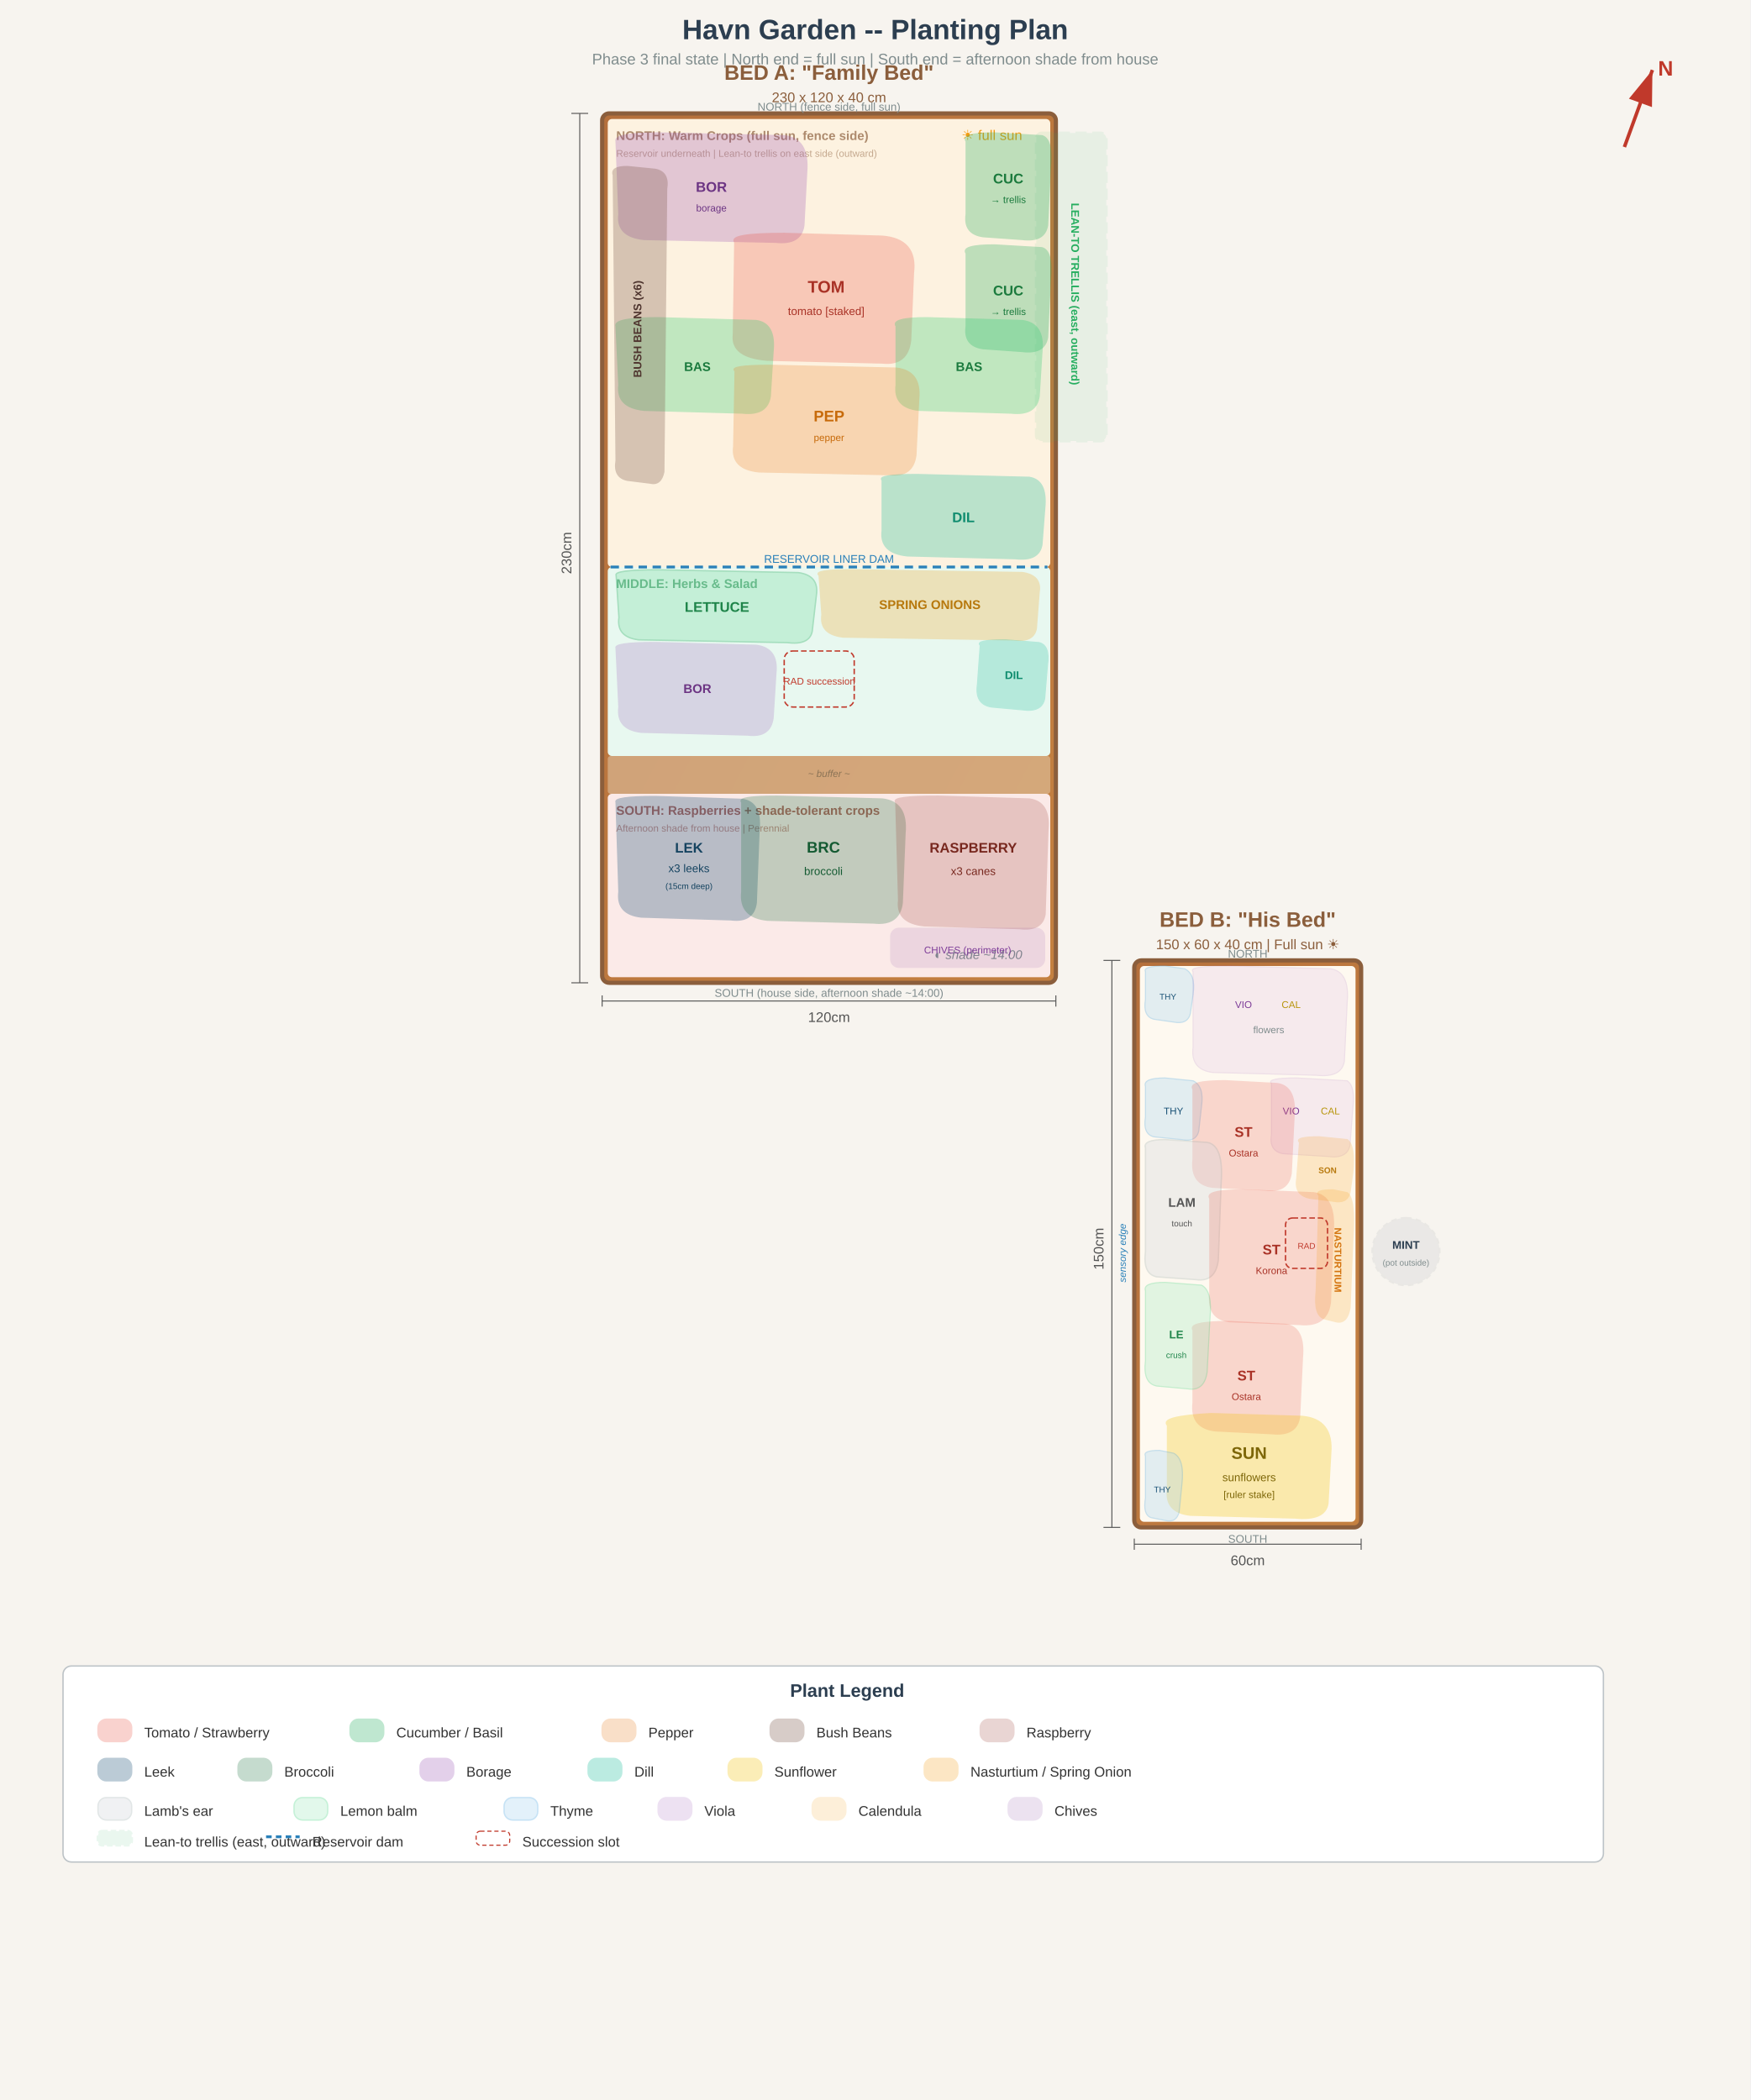
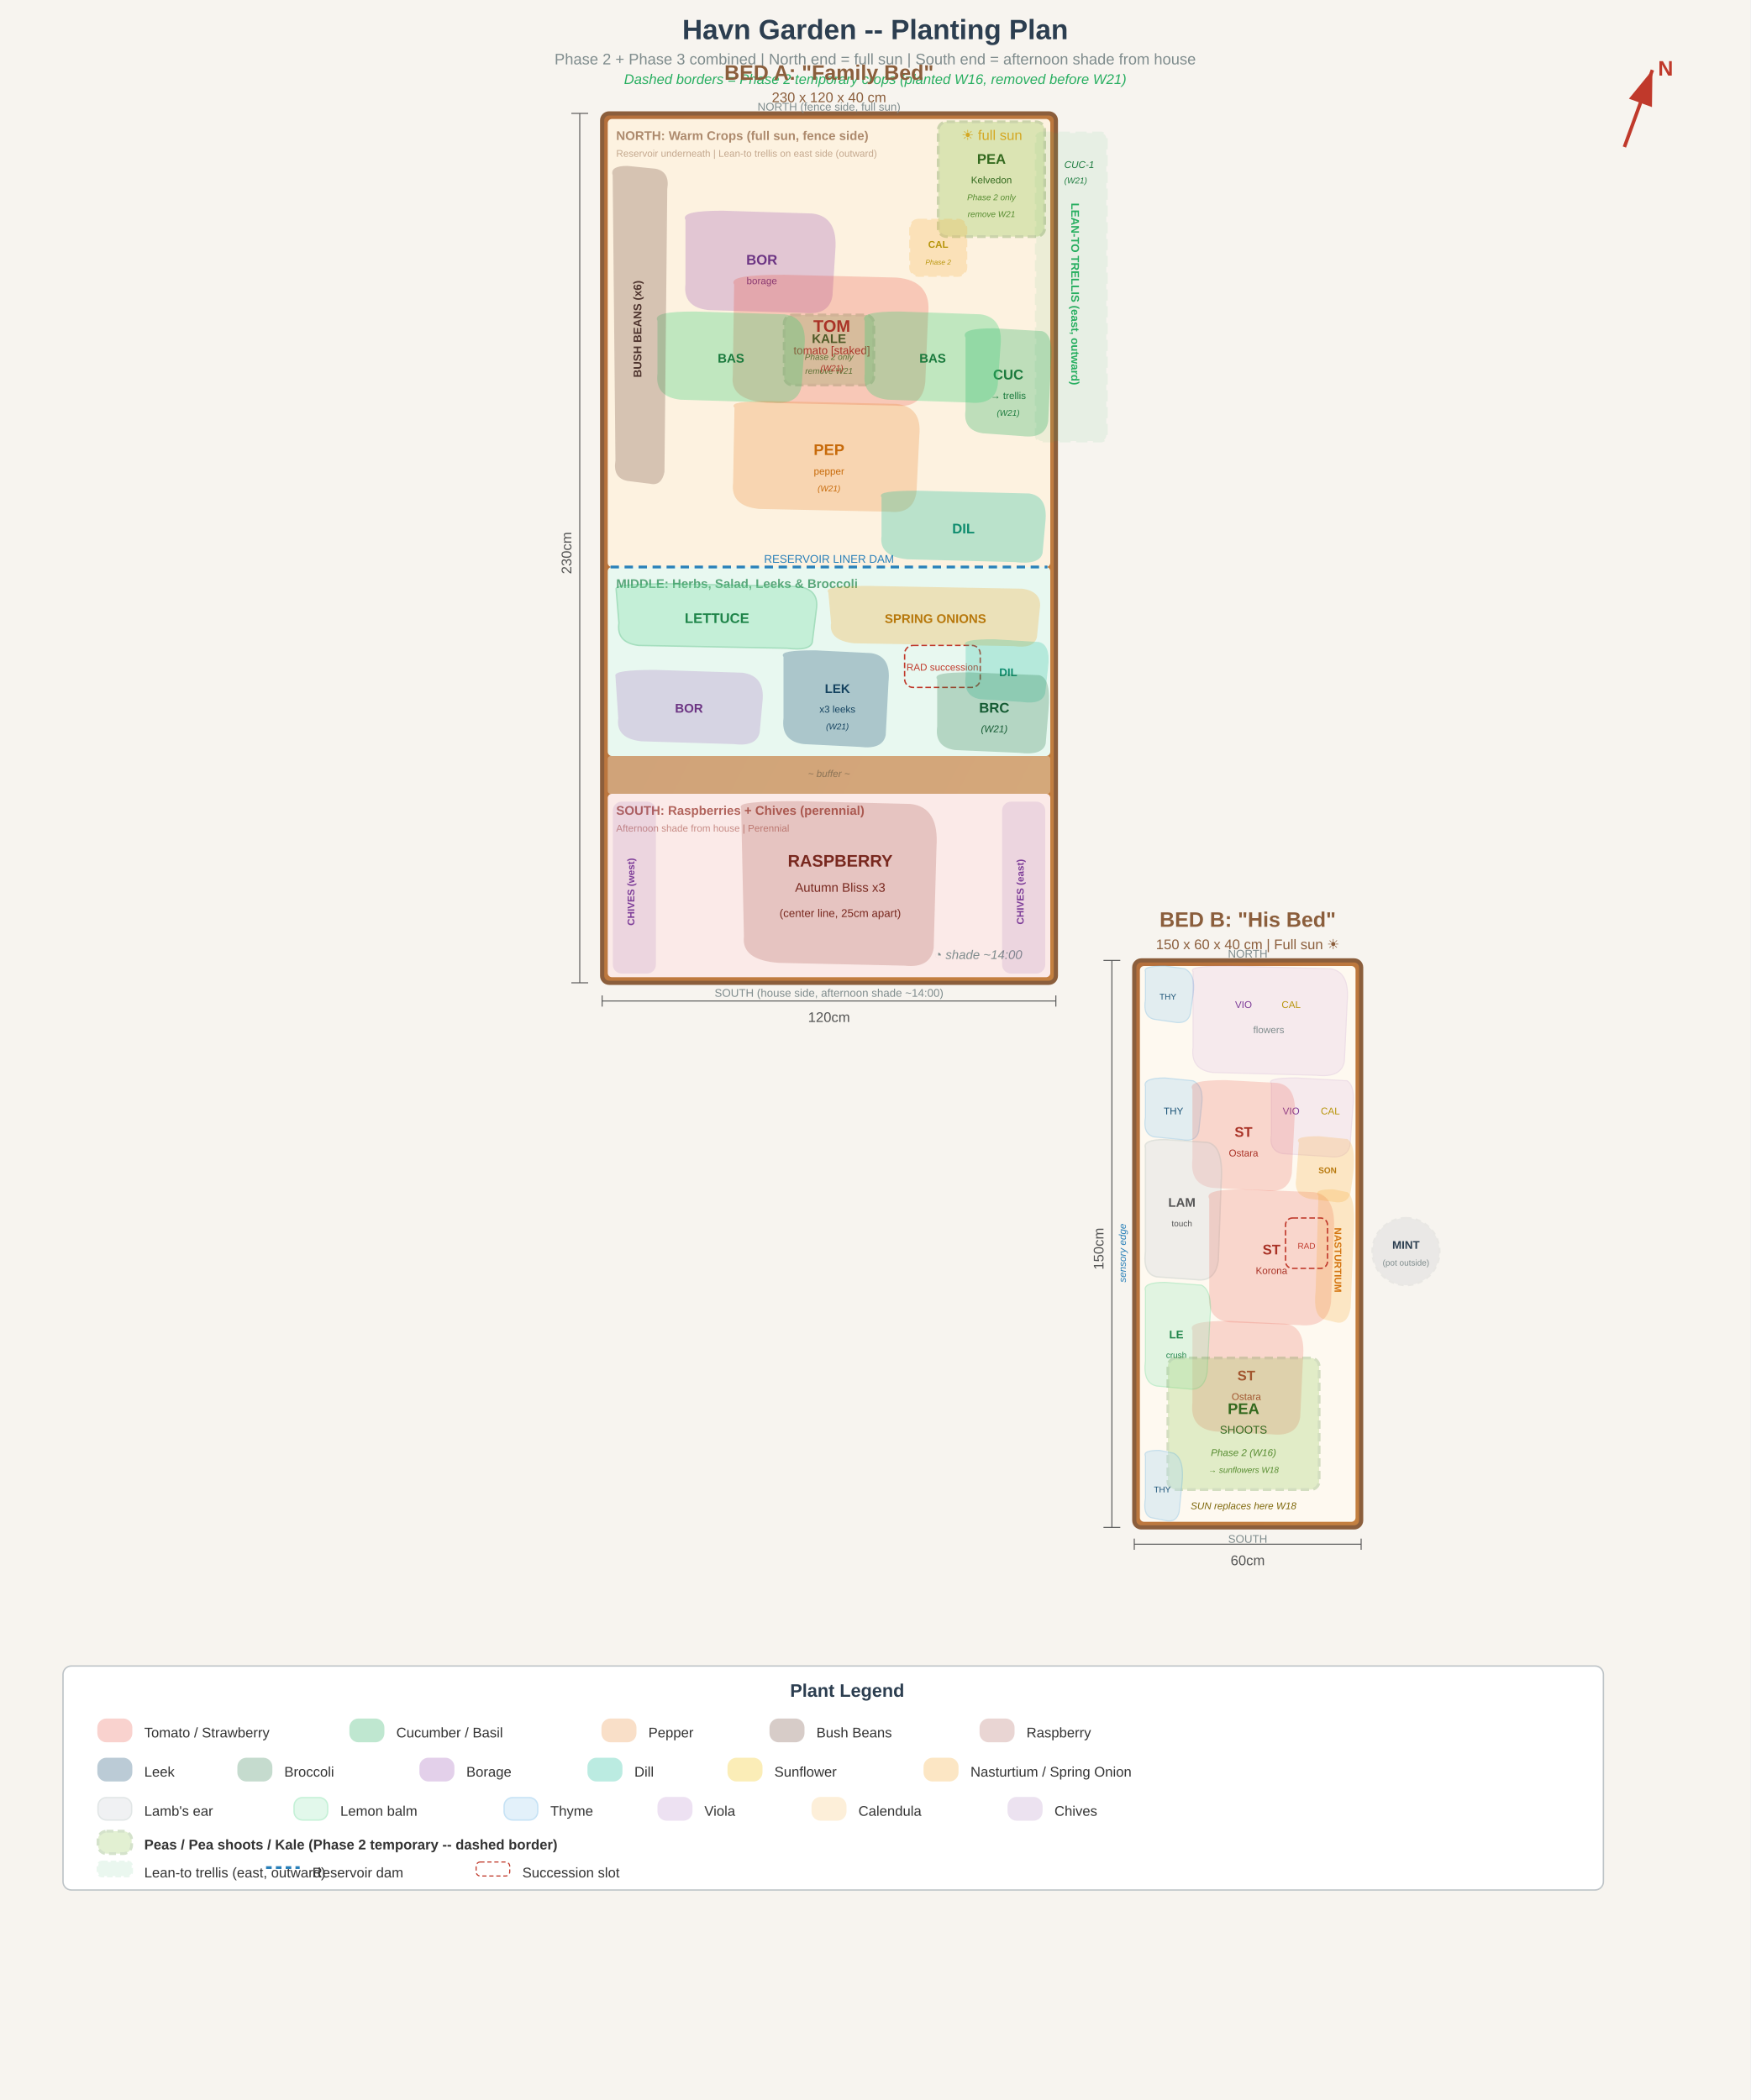
<svg xmlns="http://www.w3.org/2000/svg" viewBox="0 0 1250 1500" font-family="'Helvetica Neue', Arial, sans-serif">
  <defs>
    <marker id="arrow" markerWidth="10" markerHeight="7" refX="10" refY="3.5" orient="auto">
      <polygon points="0 0, 10 3.5, 0 7" fill="#c0392b" />
    </marker>
    <linearGradient id="corten" x1="0%" y1="0%" x2="100%" y2="100%">
      <stop offset="0%" style="stop-color:#b5703c" />
      <stop offset="100%" style="stop-color:#c48040" />
    </linearGradient>
  </defs>
  <rect width="1250" height="1500" fill="#f7f4ef" />
  <text x="625" y="28" text-anchor="middle" font-size="20" font-weight="bold" fill="#2c3e50">Havn Garden -- Planting Plan</text>
-   <text x="625" y="46" text-anchor="middle" font-size="11" fill="#7f8c8d">Phase 3 final state | North end = full sun | South end = afternoon shade from house</text>
+   <text x="625" y="46" text-anchor="middle" font-size="11" fill="#7f8c8d">Phase 2 + Phase 3 combined | North end = full sun | South end = afternoon shade from house</text>
+   <text x="625" y="60" text-anchor="middle" font-size="10" fill="#27ae60" font-style="italic">Dashed borders = Phase 2 temporary crops (planted W16, removed before W21)</text>
  <g transform="translate(1160, 80)">
    <line x1="0" y1="25" x2="20" y2="-30" stroke="#c0392b" stroke-width="2.5" marker-end="url(#arrow)" />
    <text x="24" y="-26" font-size="15" font-weight="bold" fill="#c0392b">N</text>
  </g>
  <g transform="translate(430, 65)">
    <text x="162" y="-8" text-anchor="middle" font-size="15" font-weight="bold" fill="#8b5e3c">BED A: "Family Bed"</text>
    <text x="162" y="8" text-anchor="middle" font-size="10" fill="#8b5e3c">230 x 120 x 40 cm</text>
    <rect x="0" y="16" width="324" height="621" rx="5" fill="url(#corten)" stroke="#8b5e3c" stroke-width="3" />
    <rect x="4" y="20" width="316" height="320" rx="3" fill="#fdf2e0" />
    <rect x="4" y="340" width="316" height="135" rx="3" fill="#e8f8f0" />
    <rect x="4" y="475" width="316" height="27" rx="2" fill="#f0e6d3" opacity="0.4" />
    <rect x="4" y="502" width="316" height="131" rx="3" fill="#fbeae8" />
    <text x="10" y="35" font-size="9" font-weight="bold" fill="#8b5e3c" opacity="0.7">NORTH: Warm Crops (full sun, fence side)</text>
    <text x="10" y="47" font-size="7" fill="#8b5e3c" opacity="0.5">Reservoir underneath | Lean-to trellis on east side (outward)</text>
-     <text x="10" y="355" font-size="9" font-weight="bold" fill="#1e8449" opacity="0.7">MIDDLE: Herbs &amp; Salad</text>
+     <text x="10" y="355" font-size="9" font-weight="bold" fill="#1e8449" opacity="0.7">MIDDLE: Herbs, Salad, Leeks &amp; Broccoli</text>
    <text x="162" y="490" text-anchor="middle" font-size="7" fill="#8b7355" font-style="italic">~ buffer ~</text>
-     <text x="10" y="517" font-size="9" font-weight="bold" fill="#922b21" opacity="0.7">SOUTH: Raspberries + shade-tolerant crops</text>
+     <text x="10" y="517" font-size="9" font-weight="bold" fill="#922b21" opacity="0.7">SOUTH: Raspberries + Chives (perennial)</text>
    <text x="10" y="529" font-size="7" fill="#922b21" opacity="0.5">Afternoon shade from house | Perennial</text>
    <text x="162" y="14" text-anchor="middle" font-size="8" fill="#7f8c8d">NORTH (fence side, full sun)</text>
    <text x="162" y="647" text-anchor="middle" font-size="8" fill="#7f8c8d">SOUTH (house side, afternoon shade ~14:00)</text>
    <text x="300" y="35" text-anchor="end" font-size="10" fill="#f39c12">☀ full sun</text>
-     <text x="300" y="620" text-anchor="end" font-size="9" fill="#7f8c8d" font-style="italic">◐ shade ~14:00</text>
+     <text x="300" y="620" text-anchor="end" font-size="9" fill="#7f8c8d" font-style="italic">◔ shade ~14:00</text>
    <rect x="310" y="30" width="50" height="220" rx="4" fill="#27ae60" opacity="0.08" stroke="#27ae60" stroke-width="2" stroke-dasharray="8,4" />
    <text x="335" y="145" text-anchor="middle" font-size="8" fill="#27ae60" font-weight="bold" transform="rotate(90,335,145)">LEAN-TO TRELLIS (east, outward)</text>
    <line x1="6" y1="340" x2="318" y2="340" stroke="#2980b9" stroke-width="2" stroke-dasharray="6,4" />
    <text x="162" y="337" text-anchor="middle" font-size="8" fill="#2980b9">RESERVOIR LINER DAM</text>
-     <path d="M260,36 Q256,30 280,30 L314,32 Q322,34 320,55 L318,96 Q316,108 300,106 L272,104 Q258,102 260,88 Z" fill="#27ae60" opacity="0.3" stroke="#27ae60" stroke-width="1" />
-     <text x="290" y="66" text-anchor="middle" font-size="10" fill="#1b7a3d" font-weight="bold">CUC</text>
-     <text x="290" y="80" text-anchor="middle" font-size="7" fill="#1b7a3d">→ trellis</text>
-     <path d="M260,116 Q256,110 280,110 L314,112 Q322,114 320,135 L318,176 Q316,188 300,186 L272,184 Q258,182 260,168 Z" fill="#27ae60" opacity="0.3" stroke="#27ae60" stroke-width="1" />
-     <text x="290" y="146" text-anchor="middle" font-size="10" fill="#1b7a3d" font-weight="bold">CUC</text>
-     <text x="290" y="160" text-anchor="middle" font-size="7" fill="#1b7a3d">→ trellis</text>
-     <path d="M10,36 Q8,30 40,30 L130,32 Q148,34 146,58 L144,96 Q142,110 124,108 L30,106 Q10,104 12,88 Z" fill="#8e44ad" opacity="0.25" stroke="#8e44ad" stroke-width="1" />
-     <text x="78" y="72" text-anchor="middle" font-size="10" fill="#6c3483" font-weight="bold">BOR</text>
-     <text x="78" y="86" text-anchor="middle" font-size="7" fill="#6c3483">borage</text>
-     <path d="M95,108 Q90,102 130,102 L200,104 Q225,106 222,130 L220,178 Q218,196 200,194 L118,192 Q92,190 94,174 Z" fill="#e74c3c" opacity="0.25" stroke="#e74c3c" stroke-width="1.5" />
-     <text x="160" y="144" text-anchor="middle" font-size="12" fill="#a93226" font-weight="bold">TOM</text>
-     <text x="160" y="160" text-anchor="middle" font-size="8" fill="#a93226">tomato [staked]</text>
-     <path d="M10,168 Q8,162 40,162 L110,164 Q124,166 122,186 L120,218 Q118,232 100,230 L30,228 Q10,226 12,210 Z" fill="#2ecc71" opacity="0.3" stroke="#2ecc71" stroke-width="1" />
-     <text x="68" y="200" text-anchor="middle" font-size="9" fill="#1a7a3d" font-weight="bold">BAS</text>
-     <path d="M210,168 Q206,162 232,162 L300,164 Q316,166 314,186 L312,218 Q310,232 292,230 L226,228 Q208,226 210,210 Z" fill="#2ecc71" opacity="0.3" stroke="#2ecc71" stroke-width="1" />
-     <text x="262" y="200" text-anchor="middle" font-size="9" fill="#1a7a3d" font-weight="bold">BAS</text>
-     <path d="M95,200 Q90,196 120,196 L210,198 Q228,200 226,220 L224,260 Q222,276 205,274 L112,272 Q92,270 94,254 Z" fill="#e67e22" opacity="0.25" stroke="#e67e22" stroke-width="1" />
-     <text x="162" y="236" text-anchor="middle" font-size="11" fill="#c76a0a" font-weight="bold">PEP</text>
-     <text x="162" y="250" text-anchor="middle" font-size="7" fill="#c76a0a">pepper</text>
-     <path d="M200,278 Q196,274 225,274 L305,276 Q318,278 316,298 L314,324 Q312,336 295,334 L218,332 Q198,330 200,314 Z" fill="#1abc9c" opacity="0.3" stroke="#1abc9c" stroke-width="1" />
-     <text x="258" y="308" text-anchor="middle" font-size="10" fill="#0e8c6e" font-weight="bold">DIL</text>
+     <rect x="240" y="22" width="76" height="82" rx="6" fill="#8bc34a" opacity="0.3" stroke="#558b2f" stroke-width="2" stroke-dasharray="6,3" />
+     <text x="278" y="52" text-anchor="middle" font-size="10" fill="#33691e" font-weight="bold">PEA</text>
+     <text x="278" y="66" text-anchor="middle" font-size="7" fill="#33691e">Kelvedon</text>
+     <text x="278" y="78" text-anchor="middle" font-size="6" fill="#558b2f" font-style="italic">Phase 2 only</text>
+     <text x="278" y="90" text-anchor="middle" font-size="6" fill="#558b2f" font-style="italic">remove W21</text>
+     <text x="330" y="55" font-size="7" fill="#1b7a3d" font-style="italic">CUC-1</text>
+     <text x="330" y="66" font-size="6" fill="#1b7a3d" font-style="italic">(W21)</text>
+     <path d="M260,176 Q256,170 280,170 L314,172 Q322,174 320,195 L318,236 Q316,248 300,246 L272,244 Q258,242 260,228 Z" fill="#27ae60" opacity="0.3" stroke="#27ae60" stroke-width="1" />
+     <text x="290" y="206" text-anchor="middle" font-size="10" fill="#1b7a3d" font-weight="bold">CUC</text>
+     <text x="290" y="220" text-anchor="middle" font-size="7" fill="#1b7a3d">→ trellis</text>
+     <text x="290" y="232" text-anchor="middle" font-size="6" fill="#1b7a3d" font-style="italic">(W21)</text>
+     <path d="M60,92 Q56,86 86,86 L150,88 Q168,90 166,114 L164,146 Q162,160 144,158 L76,156 Q58,154 60,138 Z" fill="#8e44ad" opacity="0.25" stroke="#8e44ad" stroke-width="1" />
+     <text x="114" y="124" text-anchor="middle" font-size="10" fill="#6c3483" font-weight="bold">BOR</text>
+     <text x="114" y="138" text-anchor="middle" font-size="7" fill="#6c3483">borage</text>
+     <rect x="220" y="92" width="40" height="40" rx="6" fill="#f5b041" opacity="0.25" stroke="#f5b041" stroke-width="1.5" stroke-dasharray="6,3" />
+     <text x="240" y="112" text-anchor="middle" font-size="7" fill="#b7950b" font-weight="bold">CAL</text>
+     <text x="240" y="124" text-anchor="middle" font-size="5" fill="#b7950b" font-style="italic">Phase 2</text>
+     <rect x="130" y="160" width="64" height="50" rx="6" fill="#4caf50" opacity="0.25" stroke="#2e7d32" stroke-width="2" stroke-dasharray="6,3" />
+     <text x="162" y="180" text-anchor="middle" font-size="9" fill="#1b5e20" font-weight="bold">KALE</text>
+     <text x="162" y="192" text-anchor="middle" font-size="6" fill="#2e7d32" font-style="italic">Phase 2 only</text>
+     <text x="162" y="202" text-anchor="middle" font-size="6" fill="#2e7d32" font-style="italic">remove W21</text>
+     <path d="M95,138 Q90,132 130,132 L210,134 Q235,136 232,160 L230,208 Q228,226 210,224 L118,222 Q92,220 94,204 Z" fill="#e74c3c" opacity="0.25" stroke="#e74c3c" stroke-width="1.5" />
+     <text x="164" y="172" text-anchor="middle" font-size="12" fill="#a93226" font-weight="bold">TOM</text>
+     <text x="164" y="188" text-anchor="middle" font-size="8" fill="#a93226">tomato [staked]</text>
+     <text x="164" y="200" text-anchor="middle" font-size="6" fill="#a93226" font-style="italic">(W21)</text>
+     <path d="M40,164 Q36,158 66,158 L130,160 Q146,162 144,182 L142,210 Q140,224 122,222 L56,220 Q38,218 40,202 Z" fill="#2ecc71" opacity="0.3" stroke="#2ecc71" stroke-width="1" />
+     <text x="92" y="194" text-anchor="middle" font-size="9" fill="#1a7a3d" font-weight="bold">BAS</text>
+     <path d="M188,164 Q184,158 212,158 L270,160 Q286,162 284,182 L282,210 Q280,224 262,222 L204,220 Q186,218 188,202 Z" fill="#2ecc71" opacity="0.3" stroke="#2ecc71" stroke-width="1" />
+     <text x="236" y="194" text-anchor="middle" font-size="9" fill="#1a7a3d" font-weight="bold">BAS</text>
+     <path d="M95,226 Q90,222 120,222 L210,224 Q228,226 226,246 L224,286 Q222,302 205,300 L112,298 Q92,296 94,280 Z" fill="#e67e22" opacity="0.25" stroke="#e67e22" stroke-width="1" />
+     <text x="162" y="260" text-anchor="middle" font-size="11" fill="#c76a0a" font-weight="bold">PEP</text>
+     <text x="162" y="274" text-anchor="middle" font-size="7" fill="#c76a0a">pepper</text>
+     <text x="162" y="286" text-anchor="middle" font-size="6" fill="#c76a0a" font-style="italic">(W21)</text>
+     <path d="M200,290 Q196,286 225,286 L305,288 Q318,290 316,308 L314,330 Q312,338 295,336 L218,334 Q198,332 200,318 Z" fill="#1abc9c" opacity="0.3" stroke="#1abc9c" stroke-width="1" />
+     <text x="258" y="316" text-anchor="middle" font-size="10" fill="#0e8c6e" font-weight="bold">DIL</text>
    <path d="M8,60 Q6,54 18,54 L38,56 Q48,58 46,70 L44,272 Q42,282 34,280 L18,278 Q8,276 10,264 Z" fill="#795548" opacity="0.3" stroke="#795548" stroke-width="1" />
    <text x="28" y="170" text-anchor="middle" font-size="8" fill="#4e342e" font-weight="bold" transform="rotate(-90,28,170)">BUSH BEANS (x6)</text>
-     <path d="M10,346 Q8,342 40,342 L140,344 Q155,346 153,360 L150,386 Q148,396 132,394 L26,392 Q10,390 12,376 Z" fill="#82e0aa" opacity="0.35" stroke="#27ae60" stroke-width="1" />
-     <text x="82" y="372" text-anchor="middle" font-size="10" fill="#1e8449" font-weight="bold">LETTUCE</text>
-     <path d="M155,346 Q150,342 178,342 L300,344 Q314,346 312,358 L310,384 Q308,394 294,392 L172,390 Q155,388 157,374 Z" fill="#f39c12" opacity="0.25" stroke="#f39c12" stroke-width="1" />
-     <text x="234" y="370" text-anchor="middle" font-size="9" fill="#b7780c" font-weight="bold">SPRING ONIONS</text>
-     <path d="M10,398 Q8,394 38,394 L110,396 Q126,398 124,416 L122,448 Q120,462 104,460 L28,458 Q10,456 12,440 Z" fill="#8e44ad" opacity="0.2" stroke="#8e44ad" stroke-width="1" />
-     <text x="68" y="430" text-anchor="middle" font-size="9" fill="#6c3483" font-weight="bold">BOR</text>
-     <path d="M270,396 Q266,392 288,392 L312,394 Q320,396 318,410 L316,434 Q314,444 300,442 L278,440 Q266,438 268,424 Z" fill="#1abc9c" opacity="0.25" stroke="#1abc9c" stroke-width="0.8" />
-     <text x="294" y="420" text-anchor="middle" font-size="8" fill="#0e8c6e" font-weight="bold">DIL</text>
-     <rect x="130" y="400" width="50" height="40" rx="6" fill="none" stroke="#c0392b" stroke-width="1" stroke-dasharray="4,2" />
-     <text x="155" y="424" text-anchor="middle" font-size="7" fill="#c0392b">RAD succession</text>
-     <path d="M10,508 Q8,504 38,504 L100,506 Q114,508 112,528 L110,580 Q108,594 92,592 L28,590 Q10,588 12,572 Z" fill="#1a5276" opacity="0.3" stroke="#1a5276" stroke-width="1" />
-     <text x="62" y="544" text-anchor="middle" font-size="10" fill="#154360" font-weight="bold">LEK</text>
-     <text x="62" y="558" text-anchor="middle" font-size="8" fill="#154360">x3 leeks</text>
-     <text x="62" y="570" text-anchor="middle" font-size="6" fill="#154360">(15cm deep)</text>
-     <path d="M100,508 Q96,504 125,504 L200,506 Q218,508 216,530 L214,580 Q212,596 194,594 L118,592 Q98,590 100,572 Z" fill="#196f3d" opacity="0.25" stroke="#196f3d" stroke-width="1.5" />
-     <text x="158" y="544" text-anchor="middle" font-size="11" fill="#145a32" font-weight="bold">BRC</text>
-     <text x="158" y="560" text-anchor="middle" font-size="8" fill="#145a32">broccoli</text>
-     <path d="M210,508 Q206,504 240,504 L305,506 Q320,508 318,528 L316,588 Q314,600 298,598 L230,596 Q210,594 212,578 Z" fill="#922b21" opacity="0.2" stroke="#922b21" stroke-width="1.5" />
-     <text x="265" y="544" text-anchor="middle" font-size="10" fill="#78281f" font-weight="bold">RASPBERRY</text>
-     <text x="265" y="560" text-anchor="middle" font-size="8" fill="#78281f">x3 canes</text>
-     <rect x="206" y="598" width="110" height="28" rx="6" fill="#7d3c98" opacity="0.12" stroke="#7d3c98" stroke-width="0.8" />
-     <text x="261" y="616" text-anchor="middle" font-size="7" fill="#7d3c98">CHIVES (perimeter)</text>
+     <path d="M10,356 Q8,352 50,352 L140,354 Q155,356 153,370 L150,394 Q148,400 132,398 L26,396 Q10,394 12,380 Z" fill="#82e0aa" opacity="0.35" stroke="#27ae60" stroke-width="1" />
+     <text x="82" y="380" text-anchor="middle" font-size="10" fill="#1e8449" font-weight="bold">LETTUCE</text>
+     <path d="M162,358 Q158,354 190,354 L300,356 Q314,358 312,370 L310,390 Q308,398 294,396 L180,394 Q162,392 164,380 Z" fill="#f39c12" opacity="0.25" stroke="#f39c12" stroke-width="1" />
+     <text x="238" y="380" text-anchor="middle" font-size="9" fill="#b7780c" font-weight="bold">SPRING ONIONS</text>
+     <rect x="216" y="396" width="54" height="30" rx="6" fill="none" stroke="#c0392b" stroke-width="1" stroke-dasharray="4,2" />
+     <text x="243" y="414" text-anchor="middle" font-size="7" fill="#c0392b">RAD succession</text>
+     <path d="M10,418 Q8,414 38,414 L100,416 Q116,418 114,436 L112,458 Q110,468 94,466 L28,464 Q10,462 12,448 Z" fill="#8e44ad" opacity="0.2" stroke="#8e44ad" stroke-width="1" />
+     <text x="62" y="444" text-anchor="middle" font-size="9" fill="#6c3483" font-weight="bold">BOR</text>
+     <path d="M260,396 Q256,392 280,392 L312,394 Q320,396 318,412 L316,430 Q314,438 300,436 L270,434 Q258,432 260,418 Z" fill="#1abc9c" opacity="0.25" stroke="#1abc9c" stroke-width="0.8" />
+     <text x="290" y="418" text-anchor="middle" font-size="8" fill="#0e8c6e" font-weight="bold">DIL</text>
+     <path d="M130,404 Q126,400 152,400 L192,402 Q206,404 204,422 L202,460 Q200,470 184,468 L144,466 Q128,464 130,448 Z" fill="#1a5276" opacity="0.3" stroke="#1a5276" stroke-width="1" />
+     <text x="168" y="430" text-anchor="middle" font-size="9" fill="#154360" font-weight="bold">LEK</text>
+     <text x="168" y="444" text-anchor="middle" font-size="7" fill="#154360">x3 leeks</text>
+     <text x="168" y="456" text-anchor="middle" font-size="6" fill="#154360" font-style="italic">(W21)</text>
+     <path d="M240,420 Q236,416 262,416 L312,418 Q320,420 318,442 L316,466 Q314,474 298,472 L252,470 Q238,468 240,454 Z" fill="#196f3d" opacity="0.25" stroke="#196f3d" stroke-width="1.5" />
+     <text x="280" y="444" text-anchor="middle" font-size="10" fill="#145a32" font-weight="bold">BRC</text>
+     <text x="280" y="458" text-anchor="middle" font-size="7" fill="#145a32" font-style="italic">(W21)</text>
+     <path d="M100,512 Q96,508 140,508 L220,510 Q240,512 238,540 L236,612 Q234,626 216,624 L126,622 Q100,620 102,604 Z" fill="#922b21" opacity="0.2" stroke="#922b21" stroke-width="1.5" />
+     <text x="170" y="554" text-anchor="middle" font-size="12" fill="#78281f" font-weight="bold">RASPBERRY</text>
+     <text x="170" y="572" text-anchor="middle" font-size="9" fill="#78281f">Autumn Bliss x3</text>
+     <text x="170" y="590" text-anchor="middle" font-size="8" fill="#78281f">(center line, 25cm apart)</text>
+     <rect x="8" y="508" width="30" height="122" rx="6" fill="#7d3c98" opacity="0.12" stroke="#7d3c98" stroke-width="0.8" />
+     <text x="23" y="572" text-anchor="middle" font-size="7" fill="#7d3c98" font-weight="bold" transform="rotate(-90,23,572)">CHIVES (west)</text>
+     <rect x="286" y="508" width="30" height="122" rx="6" fill="#7d3c98" opacity="0.12" stroke="#7d3c98" stroke-width="0.8" />
+     <text x="301" y="572" text-anchor="middle" font-size="7" fill="#7d3c98" font-weight="bold" transform="rotate(-90,301,572)">CHIVES (east)</text>
    <line x1="-16" y1="16" x2="-16" y2="637" stroke="#555" stroke-width="0.7" />
    <line x1="-22" y1="16" x2="-10" y2="16" stroke="#555" stroke-width="0.7" />
    <line x1="-22" y1="637" x2="-10" y2="637" stroke="#555" stroke-width="0.7" />
    <text x="-22" y="330" text-anchor="middle" font-size="10" fill="#555" transform="rotate(-90,-22,330)">230cm</text>
    <line x1="0" y1="650" x2="324" y2="650" stroke="#555" stroke-width="0.7" />
    <line x1="0" y1="646" x2="0" y2="654" stroke="#555" stroke-width="0.7" />
    <line x1="324" y1="646" x2="324" y2="654" stroke="#555" stroke-width="0.7" />
    <text x="162" y="665" text-anchor="middle" font-size="10" fill="#555">120cm</text>
  </g>
  <g transform="translate(810, 670)">
    <text x="81" y="-8" text-anchor="middle" font-size="15" font-weight="bold" fill="#8b5e3c">BED B: "His Bed"</text>
    <text x="81" y="8" text-anchor="middle" font-size="10" fill="#8b5e3c">150 x 60 x 40 cm | Full sun ☀</text>
    <rect x="0" y="16" width="162" height="405" rx="5" fill="url(#corten)" stroke="#8b5e3c" stroke-width="3" />
    <rect x="4" y="20" width="154" height="397" rx="3" fill="#fef9f0" />
    <text x="81" y="14" text-anchor="middle" font-size="8" fill="#7f8c8d">NORTH</text>
    <text x="81" y="432" text-anchor="middle" font-size="8" fill="#7f8c8d">SOUTH</text>
    <text x="-6" y="225" text-anchor="middle" font-size="7" fill="#2980b9" transform="rotate(-90,-6,225)" font-style="italic">sensory edge</text>
    <path d="M8,24 Q6,20 22,20 L36,22 Q44,26 42,40 L40,54 Q38,62 28,60 L14,58 Q6,56 8,44 Z" fill="#aed6f1" opacity="0.35" stroke="#5dade2" stroke-width="0.8" />
    <text x="24" y="44" text-anchor="middle" font-size="6" fill="#1a5276">THY</text>
    <path d="M42,24 Q38,20 68,20 L140,22 Q154,24 152,46 L150,88 Q148,100 130,98 L56,96 Q40,94 42,78 Z" fill="#d4a8e0" opacity="0.18" stroke="#a569bd" stroke-width="0.8" />
    <text x="78" y="50" text-anchor="middle" font-size="7" fill="#7d3c98">VIO</text>
    <text x="112" y="50" text-anchor="middle" font-size="7" fill="#b7950b">CAL</text>
    <text x="96" y="68" text-anchor="middle" font-size="7" fill="#7f8c8d">flowers</text>
    <path d="M8,106 Q6,100 22,100 L42,102 Q50,106 48,120 L46,138 Q44,146 34,144 L14,142 Q6,140 8,128 Z" fill="#aed6f1" opacity="0.35" stroke="#5dade2" stroke-width="0.8" />
    <text x="28" y="126" text-anchor="middle" font-size="7" fill="#1a5276">THY</text>
    <path d="M98,104 Q94,100 116,100 L152,102 Q158,106 156,122 L154,148 Q152,158 138,156 L106,154 Q96,152 98,140 Z" fill="#d4a8e0" opacity="0.18" stroke="#a569bd" stroke-width="0.8" />
    <text x="112" y="126" text-anchor="middle" font-size="7" fill="#7d3c98">VIO</text>
    <text x="140" y="126" text-anchor="middle" font-size="7" fill="#b7950b">CAL</text>
    <path d="M42,108 Q38,102 65,102 L102,104 Q116,106 114,128 L112,168 Q110,182 94,180 L56,178 Q40,176 42,158 Z" fill="#e74c3c" opacity="0.2" stroke="#e74c3c" stroke-width="1" />
    <text x="78" y="142" text-anchor="middle" font-size="10" fill="#a93226" font-weight="bold">ST</text>
    <text x="78" y="156" text-anchor="middle" font-size="7" fill="#a93226">Ostara</text>
    <path d="M8,150 Q6,144 22,144 L52,146 Q64,148 62,175 L60,230 Q58,246 44,244 L16,242 Q6,240 8,224 Z" fill="#d5d8dc" opacity="0.35" stroke="#aab7b8" stroke-width="1" />
    <text x="34" y="192" text-anchor="middle" font-size="9" fill="#555" font-weight="bold">LAM</text>
    <text x="34" y="206" text-anchor="middle" font-size="6" fill="#555">touch</text>
    <path d="M54,186 Q50,180 78,180 L128,182 Q144,184 142,210 L140,260 Q138,278 118,276 L68,274 Q52,272 54,254 Z" fill="#e74c3c" opacity="0.2" stroke="#e74c3c" stroke-width="1" />
    <text x="98" y="226" text-anchor="middle" font-size="10" fill="#a93226" font-weight="bold">ST</text>
    <text x="98" y="240" text-anchor="middle" font-size="7" fill="#a93226">Korona</text>
    <path d="M132,184 Q128,180 142,180 L152,182 Q158,186 156,215 L154,264 Q152,276 144,274 L136,272 Q128,270 130,252 Z" fill="#f39c12" opacity="0.2" stroke="#f39c12" stroke-width="1" />
    <text x="143" y="230" text-anchor="middle" font-size="7" fill="#d4730d" font-weight="bold" transform="rotate(90,143,230)">NASTURTIUM</text>
    <rect x="108" y="200" width="30" height="36" rx="5" fill="none" stroke="#c0392b" stroke-width="1" stroke-dasharray="4,2" />
    <text x="123" y="222" text-anchor="middle" font-size="6" fill="#c0392b">RAD</text>
    <path d="M118,146 Q114,142 132,142 L152,144 Q158,148 156,168 L154,182 Q152,190 142,188 L126,186 Q114,184 116,172 Z" fill="#f39c12" opacity="0.2" stroke="#f39c12" stroke-width="0.8" />
    <text x="138" y="168" text-anchor="middle" font-size="6" fill="#b7780c" font-weight="bold">SON</text>
    <path d="M42,280 Q38,274 68,274 L108,276 Q122,278 120,300 L118,342 Q116,356 98,354 L58,352 Q40,350 42,332 Z" fill="#e74c3c" opacity="0.2" stroke="#e74c3c" stroke-width="1" />
    <text x="80" y="316" text-anchor="middle" font-size="10" fill="#a93226" font-weight="bold">ST</text>
    <text x="80" y="330" text-anchor="middle" font-size="7" fill="#a93226">Ostara</text>
    <path d="M8,252 Q6,246 22,246 L48,248 Q56,252 54,272 L52,310 Q50,324 38,322 L16,320 Q6,318 8,302 Z" fill="#abebc6" opacity="0.35" stroke="#58d68d" stroke-width="0.8" />
    <text x="30" y="286" text-anchor="middle" font-size="8" fill="#1e8449" font-weight="bold">LE</text>
    <text x="30" y="300" text-anchor="middle" font-size="6" fill="#1e8449">crush</text>
-     <path d="M24,348 Q18,342 55,340 L120,342 Q142,344 140,368 L138,404 Q136,416 115,414 L40,412 Q22,410 24,394 Z" fill="#f1c40f" opacity="0.3" stroke="#f1c40f" stroke-width="1.5" />
-     <text x="82" y="372" text-anchor="middle" font-size="12" fill="#7d6608" font-weight="bold">SUN</text>
-     <text x="82" y="388" text-anchor="middle" font-size="8" fill="#7d6608">sunflowers</text>
-     <text x="82" y="400" text-anchor="middle" font-size="7" fill="#7d6608">[ruler stake]</text>
+     <rect x="24" y="300" width="108" height="94" rx="6" fill="#8bc34a" opacity="0.25" stroke="#558b2f" stroke-width="2" stroke-dasharray="6,3" />
+     <text x="78" y="340" text-anchor="middle" font-size="11" fill="#33691e" font-weight="bold">PEA</text>
+     <text x="78" y="354" text-anchor="middle" font-size="8" fill="#33691e">SHOOTS</text>
+     <text x="78" y="370" text-anchor="middle" font-size="7" fill="#558b2f" font-style="italic">Phase 2 (W16)</text>
+     <text x="78" y="382" text-anchor="middle" font-size="6" fill="#558b2f" font-style="italic">→ sunflowers W18</text>
+     <text x="78" y="408" text-anchor="middle" font-size="7" fill="#7d6608" font-style="italic">SUN replaces here W18</text>
    <path d="M8,370 Q6,366 18,366 L28,368 Q36,372 34,390 L32,410 Q30,418 22,416 L12,414 Q6,412 8,400 Z" fill="#aed6f1" opacity="0.35" stroke="#5dade2" stroke-width="0.8" />
    <text x="20" y="396" text-anchor="middle" font-size="6" fill="#1a5276">THY</text>
    <rect x="170" y="200" width="48" height="48" rx="24" fill="#85929e" opacity="0.12" stroke="#7f8c8d" stroke-width="1.5" stroke-dasharray="4,3" />
    <text x="194" y="222" text-anchor="middle" font-size="8" fill="#2c3e50" font-weight="bold">MINT</text>
    <text x="194" y="234" text-anchor="middle" font-size="6" fill="#7f8c8d">(pot outside)</text>
    <line x1="-16" y1="16" x2="-16" y2="421" stroke="#555" stroke-width="0.7" />
    <line x1="-22" y1="16" x2="-10" y2="16" stroke="#555" stroke-width="0.7" />
    <line x1="-22" y1="421" x2="-10" y2="421" stroke="#555" stroke-width="0.7" />
    <text x="-22" y="222" text-anchor="middle" font-size="10" fill="#555" transform="rotate(-90,-22,222)">150cm</text>
    <line x1="0" y1="433" x2="162" y2="433" stroke="#555" stroke-width="0.7" />
    <line x1="0" y1="429" x2="0" y2="437" stroke="#555" stroke-width="0.7" />
    <line x1="162" y1="429" x2="162" y2="437" stroke="#555" stroke-width="0.7" />
    <text x="81" y="448" text-anchor="middle" font-size="10" fill="#555">60cm</text>
  </g>
  <g transform="translate(55, 1200)">
-     <rect x="-10" y="-10" width="1100" height="140" rx="6" fill="#fff" stroke="#bdc3c7" stroke-width="1" />
+     <rect x="-10" y="-10" width="1100" height="160" rx="6" fill="#fff" stroke="#bdc3c7" stroke-width="1" />
    <text x="550" y="12" text-anchor="middle" font-size="13" font-weight="bold" fill="#2c3e50">Plant Legend</text>
    <rect x="15" y="28" width="24" height="16" rx="6" fill="#e74c3c" opacity="0.25" stroke="#e74c3c" stroke-width="1" />
    <text x="48" y="41" font-size="10" fill="#333">Tomato / Strawberry</text>
    <rect x="195" y="28" width="24" height="16" rx="6" fill="#27ae60" opacity="0.3" stroke="#27ae60" stroke-width="1" />
    <text x="228" y="41" font-size="10" fill="#333">Cucumber / Basil</text>
    <rect x="375" y="28" width="24" height="16" rx="6" fill="#e67e22" opacity="0.25" stroke="#e67e22" stroke-width="1" />
    <text x="408" y="41" font-size="10" fill="#333">Pepper</text>
    <rect x="495" y="28" width="24" height="16" rx="6" fill="#795548" opacity="0.3" stroke="#795548" stroke-width="1" />
    <text x="528" y="41" font-size="10" fill="#333">Bush Beans</text>
    <rect x="645" y="28" width="24" height="16" rx="6" fill="#922b21" opacity="0.2" stroke="#922b21" stroke-width="1" />
    <text x="678" y="41" font-size="10" fill="#333">Raspberry</text>
    <rect x="15" y="56" width="24" height="16" rx="6" fill="#1a5276" opacity="0.3" stroke="#1a5276" stroke-width="1" />
    <text x="48" y="69" font-size="10" fill="#333">Leek</text>
    <rect x="115" y="56" width="24" height="16" rx="6" fill="#196f3d" opacity="0.25" stroke="#196f3d" stroke-width="1" />
    <text x="148" y="69" font-size="10" fill="#333">Broccoli</text>
    <rect x="245" y="56" width="24" height="16" rx="6" fill="#8e44ad" opacity="0.25" stroke="#8e44ad" stroke-width="1" />
    <text x="278" y="69" font-size="10" fill="#333">Borage</text>
    <rect x="365" y="56" width="24" height="16" rx="6" fill="#1abc9c" opacity="0.3" stroke="#1abc9c" stroke-width="1" />
    <text x="398" y="69" font-size="10" fill="#333">Dill</text>
    <rect x="465" y="56" width="24" height="16" rx="6" fill="#f1c40f" opacity="0.3" stroke="#f1c40f" stroke-width="1" />
    <text x="498" y="69" font-size="10" fill="#333">Sunflower</text>
    <rect x="605" y="56" width="24" height="16" rx="6" fill="#f39c12" opacity="0.25" stroke="#f39c12" stroke-width="1" />
    <text x="638" y="69" font-size="10" fill="#333">Nasturtium / Spring Onion</text>
    <rect x="15" y="84" width="24" height="16" rx="6" fill="#d5d8dc" opacity="0.35" stroke="#aab7b8" stroke-width="1" />
    <text x="48" y="97" font-size="10" fill="#333">Lamb's ear</text>
    <rect x="155" y="84" width="24" height="16" rx="6" fill="#abebc6" opacity="0.35" stroke="#58d68d" stroke-width="1" />
    <text x="188" y="97" font-size="10" fill="#333">Lemon balm</text>
    <rect x="305" y="84" width="24" height="16" rx="6" fill="#aed6f1" opacity="0.35" stroke="#5dade2" stroke-width="1" />
    <text x="338" y="97" font-size="10" fill="#333">Thyme</text>
    <rect x="415" y="84" width="24" height="16" rx="6" fill="#a569bd" opacity="0.2" stroke="#a569bd" stroke-width="1" />
    <text x="448" y="97" font-size="10" fill="#333">Viola</text>
    <rect x="525" y="84" width="24" height="16" rx="6" fill="#f5b041" opacity="0.2" stroke="#f5b041" stroke-width="1" />
    <text x="558" y="97" font-size="10" fill="#333">Calendula</text>
    <rect x="665" y="84" width="24" height="16" rx="6" fill="#7d3c98" opacity="0.15" stroke="#7d3c98" stroke-width="1" />
    <text x="698" y="97" font-size="10" fill="#333">Chives</text>
-     <rect x="15" y="108" width="24" height="10" rx="3" fill="#27ae60" opacity="0.1" stroke="#27ae60" stroke-width="2" stroke-dasharray="4,2" />
-     <text x="48" y="119" font-size="10" fill="#333">Lean-to trellis (east, outward)</text>
-     <line x1="135" y1="112" x2="159" y2="112" stroke="#2980b9" stroke-width="2" stroke-dasharray="4,3" />
-     <text x="168" y="119" font-size="10" fill="#333">Reservoir dam</text>
-     <rect x="285" y="108" width="24" height="10" rx="3" fill="none" stroke="#c0392b" stroke-width="0.8" stroke-dasharray="3,2" />
-     <text x="318" y="119" font-size="10" fill="#333">Succession slot</text>
+     <rect x="15" y="108" width="24" height="16" rx="6" fill="#8bc34a" opacity="0.25" stroke="#558b2f" stroke-width="2" stroke-dasharray="5,3" />
+     <text x="48" y="121" font-size="10" fill="#333" font-weight="bold">Peas / Pea shoots / Kale (Phase 2 temporary -- dashed border)</text>
+     <rect x="15" y="130" width="24" height="10" rx="3" fill="#27ae60" opacity="0.1" stroke="#27ae60" stroke-width="2" stroke-dasharray="4,2" />
+     <text x="48" y="141" font-size="10" fill="#333">Lean-to trellis (east, outward)</text>
+     <line x1="135" y1="134" x2="159" y2="134" stroke="#2980b9" stroke-width="2" stroke-dasharray="4,3" />
+     <text x="168" y="141" font-size="10" fill="#333">Reservoir dam</text>
+     <rect x="285" y="130" width="24" height="10" rx="3" fill="none" stroke="#c0392b" stroke-width="0.8" stroke-dasharray="3,2" />
+     <text x="318" y="141" font-size="10" fill="#333">Succession slot</text>
  </g>
</svg>
